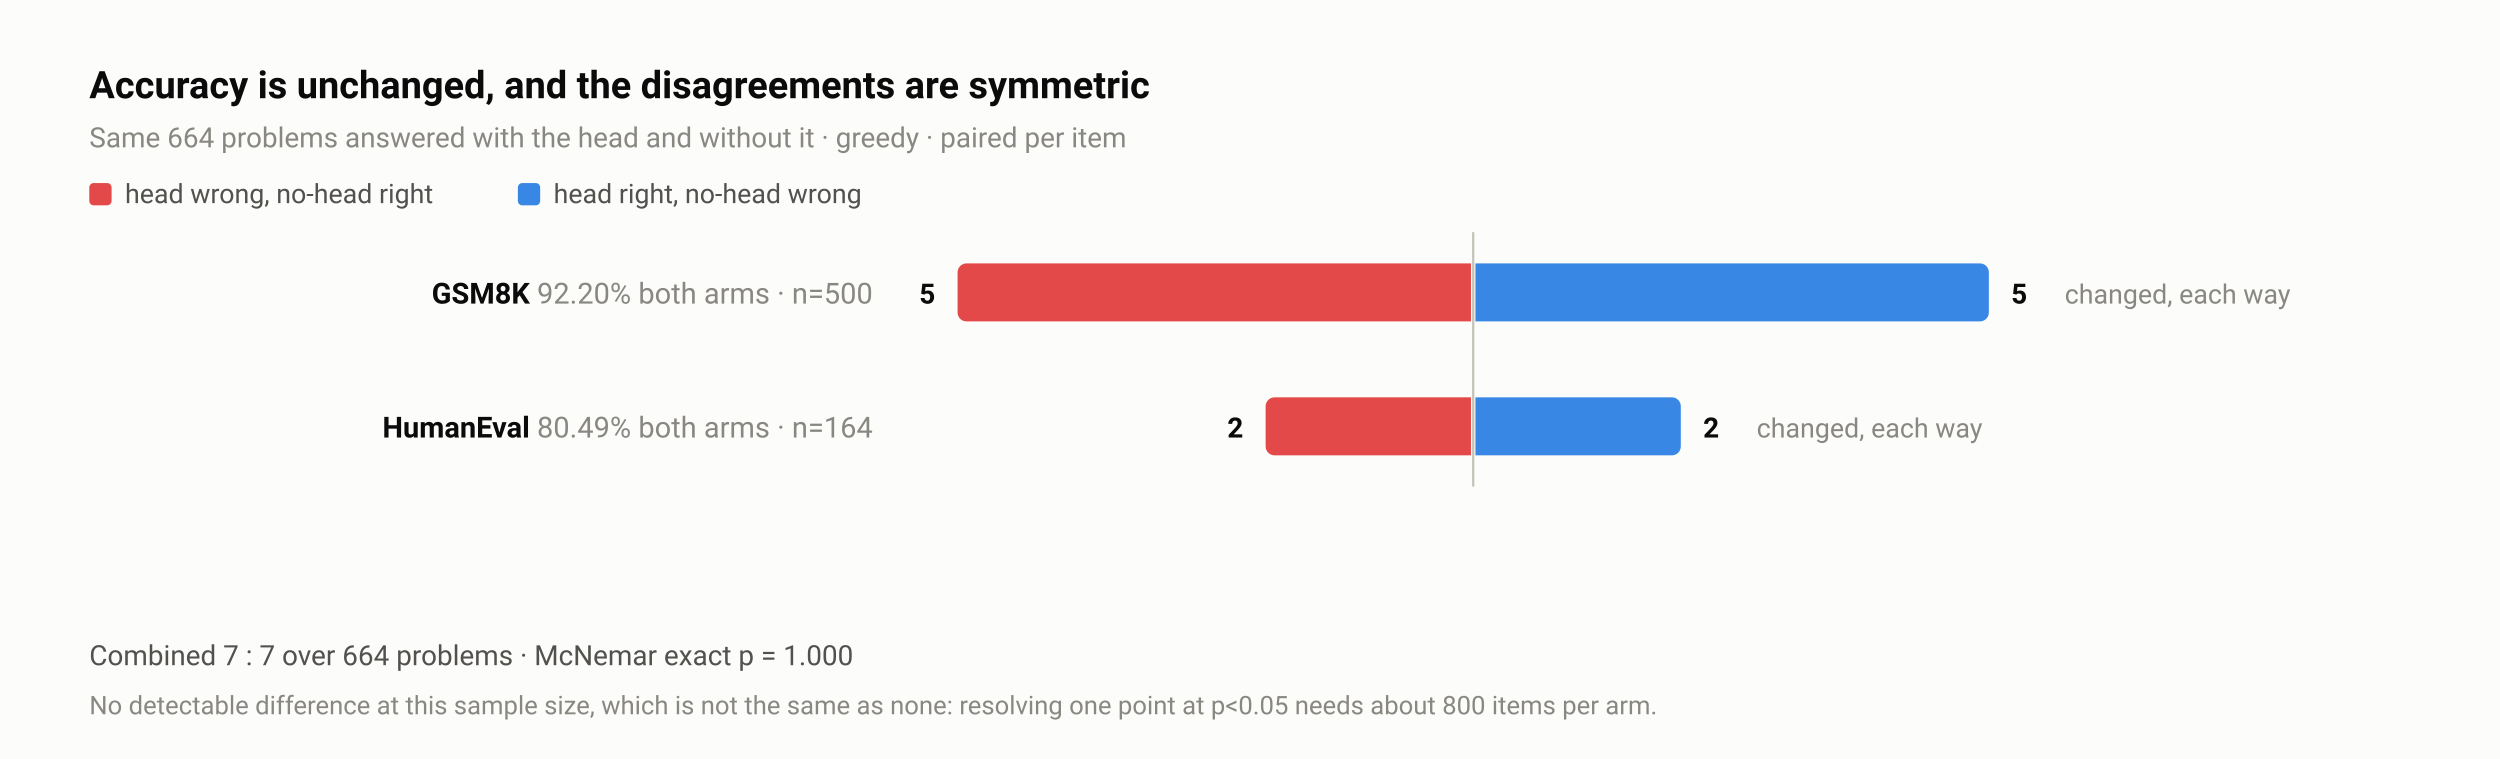
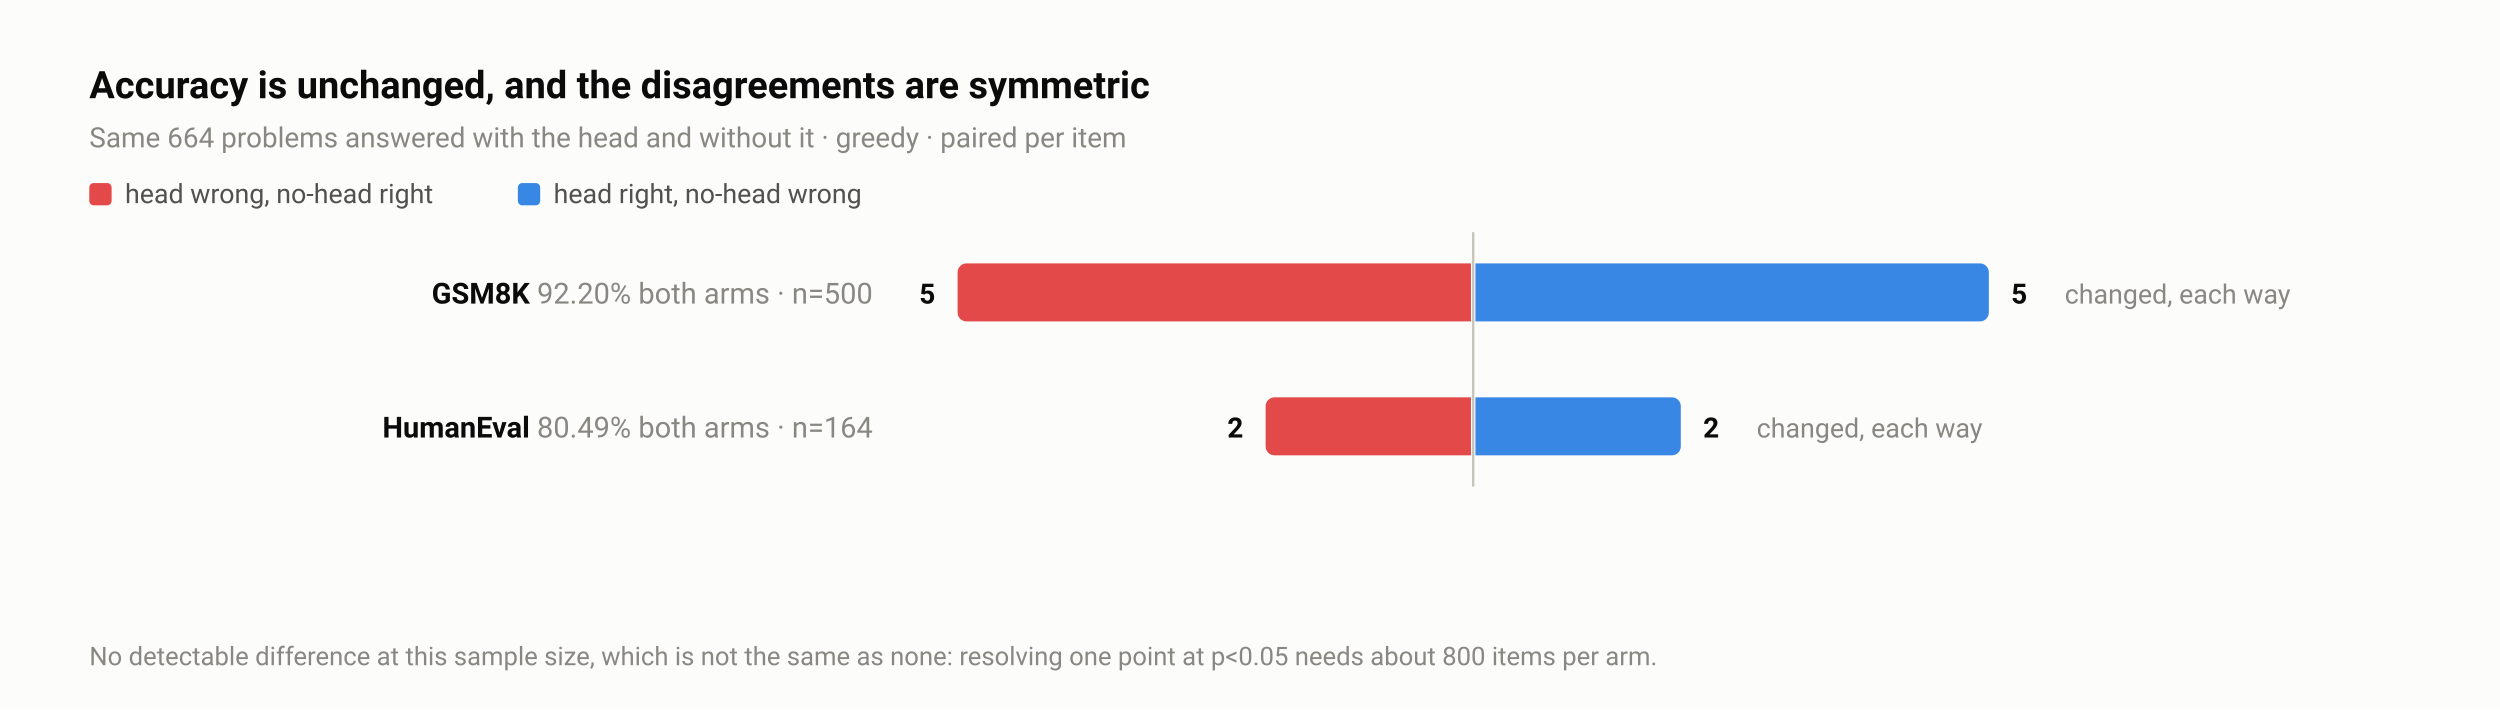
- <svg xmlns="http://www.w3.org/2000/svg" viewBox="0 0 1120 340" width="1120" height="340" role="img" aria-label="Paired accuracy: GSM8K 92.20 percent with and without the head, 5 items changed each way; HumanEval 80.49 percent both, 2 each way; McNemar p equals 1.000.">
-   <rect width="1120" height="340" fill="#fcfcfb" />
+ <svg xmlns="http://www.w3.org/2000/svg" viewBox="0 0 1120 318" width="1120" height="318" role="img" aria-label="Paired accuracy: GSM8K 92.20 percent with and without the head, 5 items changed each way; HumanEval 80.49 percent both, 2 each way; McNemar p equals 1.000.">
+   <rect width="1120" height="318" fill="#fcfcfb" />
  <text x="40" y="44" font-family="system-ui, -apple-system, &quot;Segoe UI&quot;, Roboto, sans-serif" font-size="17" font-weight="600" fill="#0b0b0b">Accuracy is unchanged, and the disagreements are symmetric</text>
  <text x="40" y="66" font-family="system-ui, -apple-system, &quot;Segoe UI&quot;, Roboto, sans-serif" font-size="12.5" fill="#898781">Same 664 problems answered with the head and without it · greedy · paired per item</text>
  <rect x="40" y="82" width="10" height="10" rx="2" fill="#e34948" />
  <text x="56" y="91" font-family="system-ui, -apple-system, &quot;Segoe UI&quot;, Roboto, sans-serif" font-size="12" fill="#52514e">head wrong, no-head right</text>
  <rect x="232" y="82" width="10" height="10" rx="2" fill="#3987e5" />
  <text x="248" y="91" font-family="system-ui, -apple-system, &quot;Segoe UI&quot;, Roboto, sans-serif" font-size="12" fill="#52514e">head right, no-head wrong</text>
  <line x1="660" y1="104" x2="660" y2="218" stroke="#c3c2b7" stroke-width="1" />
  <text x="391" y="136" font-family="system-ui, -apple-system, &quot;Segoe UI&quot;, Roboto, sans-serif" font-size="13" fill="#898781" text-anchor="end">
    <tspan font-size="13" font-weight="600" fill="#0b0b0b">GSM8K</tspan>  92.20% both arms · n=500</text>
  <path d="M659 118 H433 a4 4 0 0 0 -4 4 V140 a4 4 0 0 0 4 4 H659 Z" fill="#e34948" />
  <path d="M661 118 H887 a4 4 0 0 1 4 4 V140 a4 4 0 0 1 -4 4 H661 Z" fill="#3987e5" />
  <text x="419" y="136" font-family="system-ui, -apple-system, &quot;Segoe UI&quot;, Roboto, sans-serif" font-size="12.5" font-weight="600" fill="#0b0b0b" text-anchor="end">5</text>
  <text x="901" y="136" font-family="system-ui, -apple-system, &quot;Segoe UI&quot;, Roboto, sans-serif" font-size="12.5" font-weight="600" fill="#0b0b0b">5</text>
  <text x="925" y="136" font-family="system-ui, -apple-system, &quot;Segoe UI&quot;, Roboto, sans-serif" font-size="12" fill="#898781">changed, each way</text>
  <text x="391" y="196" font-family="system-ui, -apple-system, &quot;Segoe UI&quot;, Roboto, sans-serif" font-size="13" fill="#898781" text-anchor="end">
    <tspan font-size="13" font-weight="600" fill="#0b0b0b">HumanEval</tspan>  80.49% both arms · n=164</text>
  <path d="M659 178 H571 a4 4 0 0 0 -4 4 V200 a4 4 0 0 0 4 4 H659 Z" fill="#e34948" />
  <path d="M661 178 H749 a4 4 0 0 1 4 4 V200 a4 4 0 0 1 -4 4 H661 Z" fill="#3987e5" />
  <text x="557" y="196" font-family="system-ui, -apple-system, &quot;Segoe UI&quot;, Roboto, sans-serif" font-size="12.5" font-weight="600" fill="#0b0b0b" text-anchor="end">2</text>
  <text x="763" y="196" font-family="system-ui, -apple-system, &quot;Segoe UI&quot;, Roboto, sans-serif" font-size="12.5" font-weight="600" fill="#0b0b0b">2</text>
  <text x="787" y="196" font-family="system-ui, -apple-system, &quot;Segoe UI&quot;, Roboto, sans-serif" font-size="12" fill="#898781">changed, each way</text>
-   <text x="40" y="298" font-family="system-ui, -apple-system, &quot;Segoe UI&quot;, Roboto, sans-serif" font-size="12.5" fill="#52514e">Combined 7 : 7 over 664 problems · McNemar exact p = 1.000</text>
-   <text x="40" y="320" font-family="system-ui, -apple-system, &quot;Segoe UI&quot;, Roboto, sans-serif" font-size="11.5" fill="#898781">No detectable difference at this sample size, which is not the same as none: resolving one point at p&lt;0.05 needs about 800 items per arm.</text>
+   <text x="40" y="298" font-family="system-ui, -apple-system, &quot;Segoe UI&quot;, Roboto, sans-serif" font-size="11.5" fill="#898781">No detectable difference at this sample size, which is not the same as none: resolving one point at p&lt;0.05 needs about 800 items per arm.</text>
</svg>
